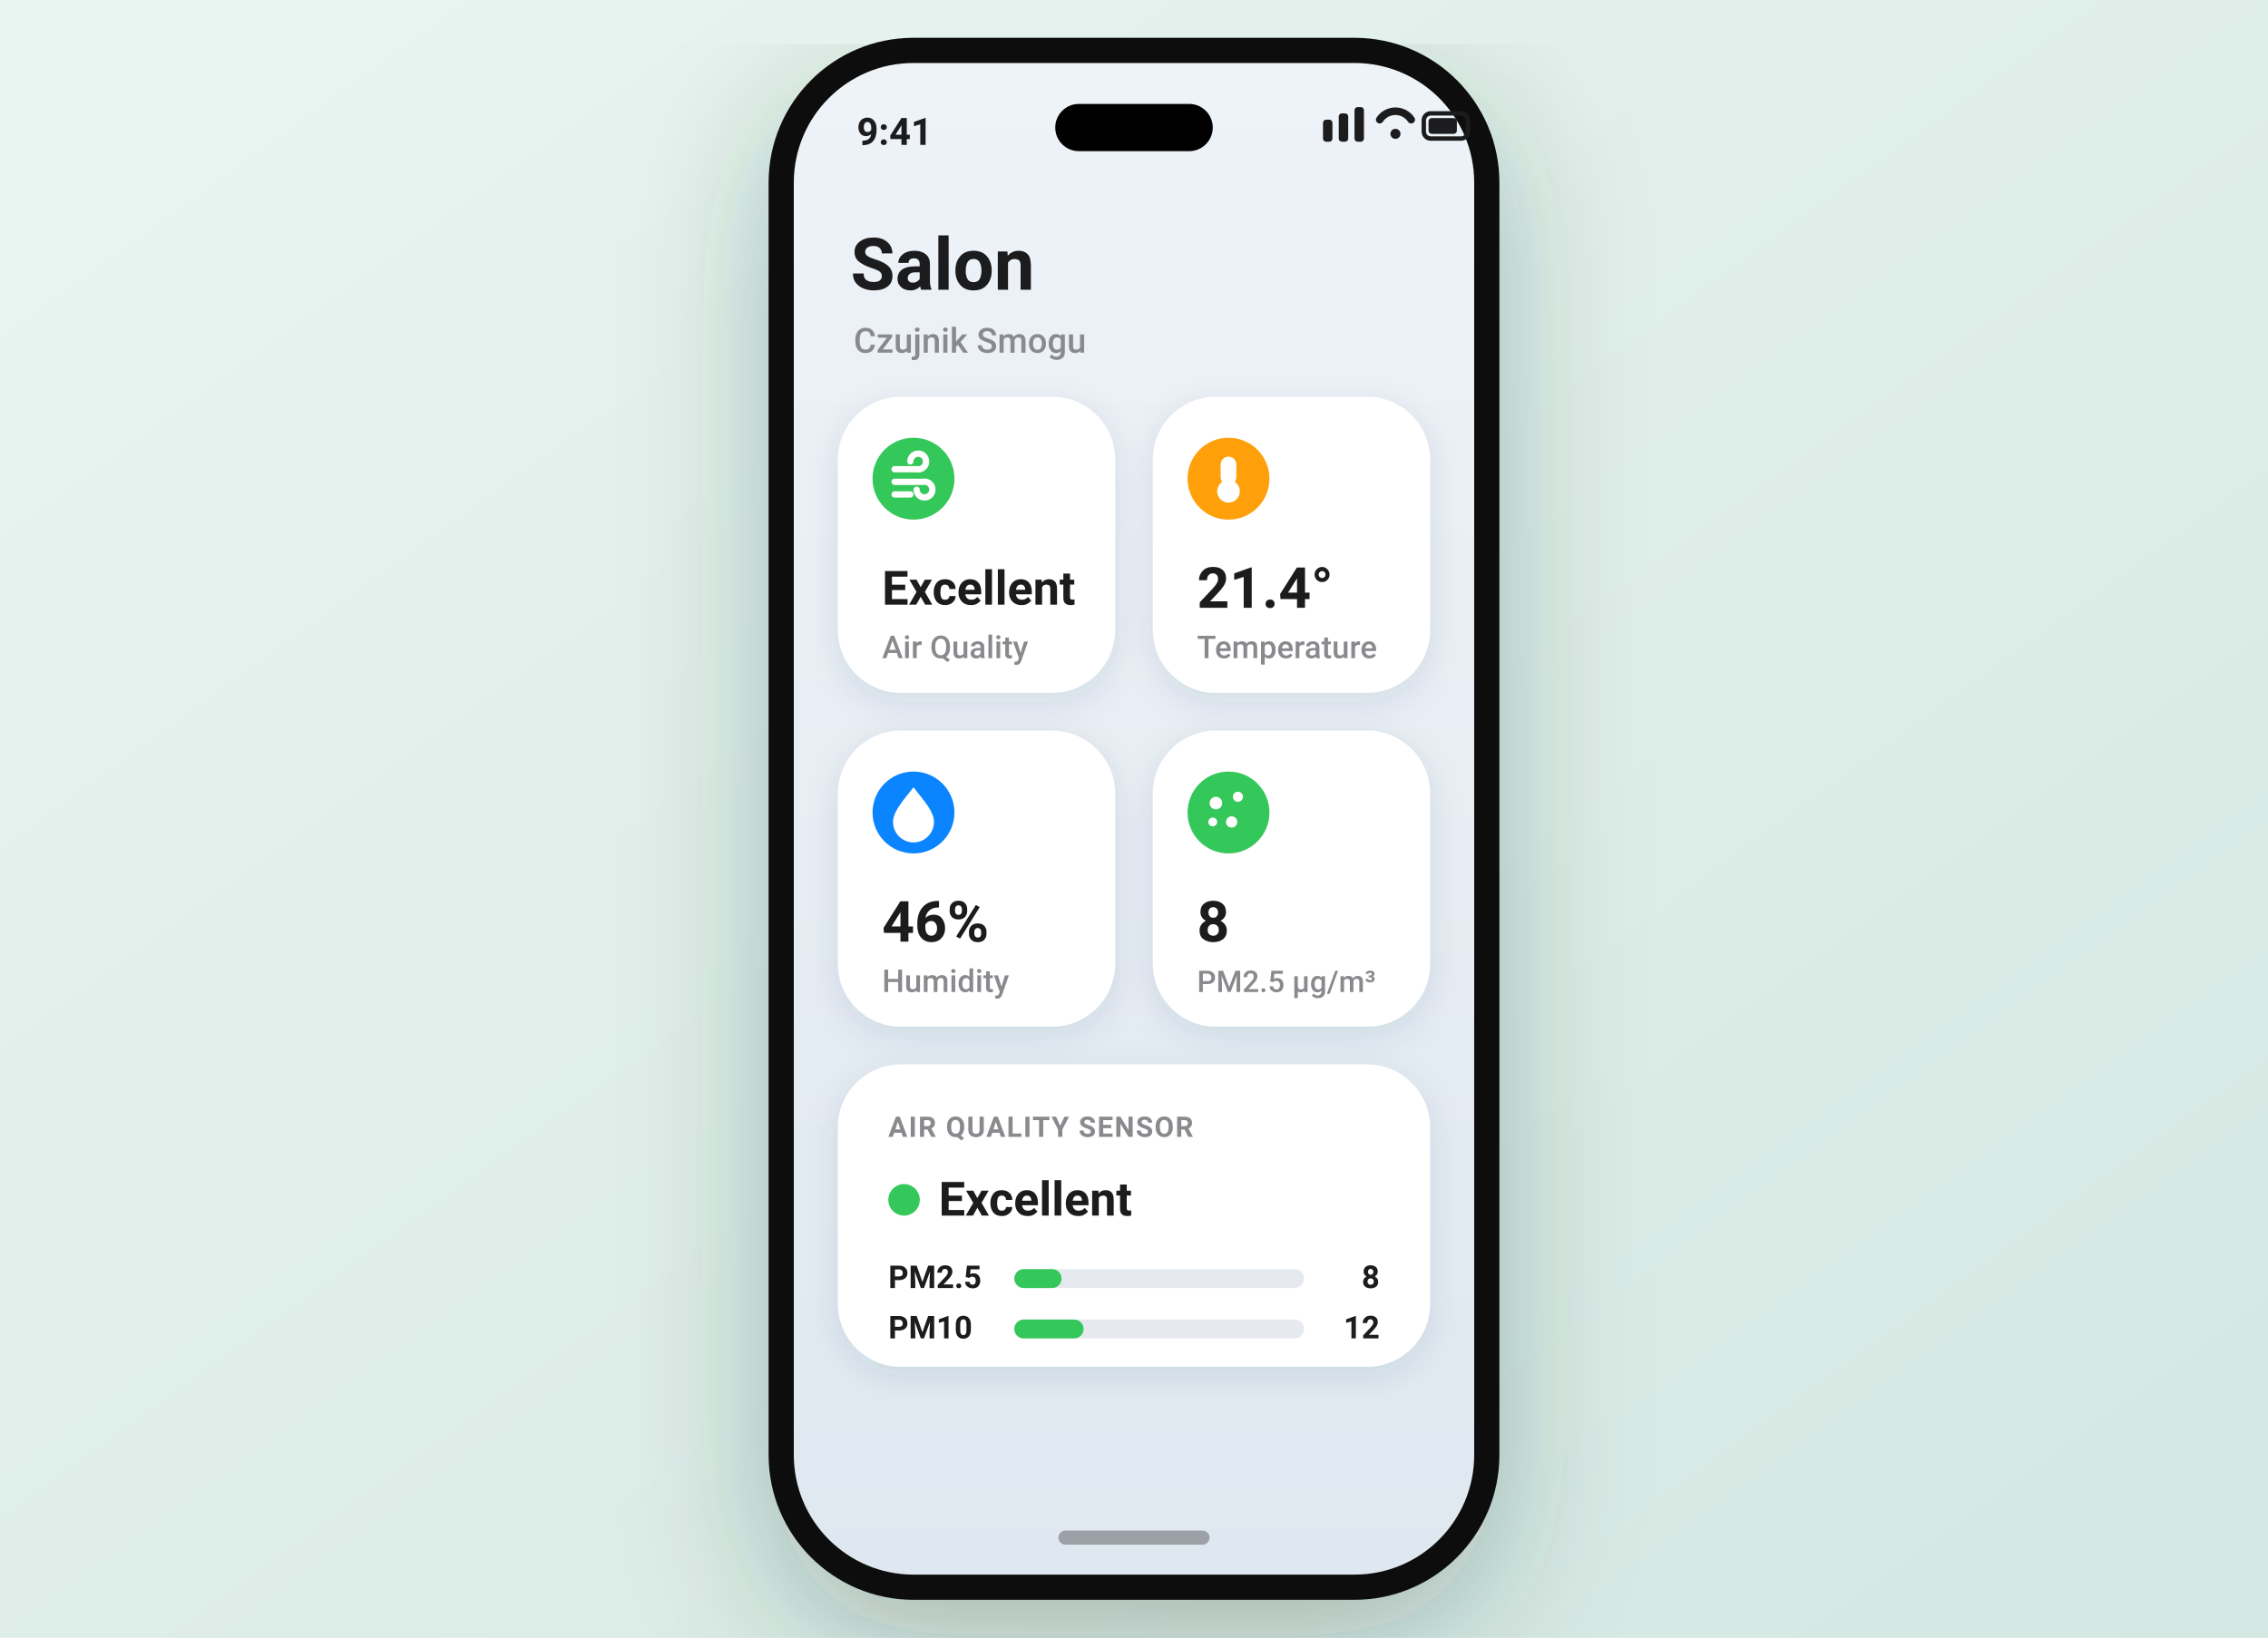
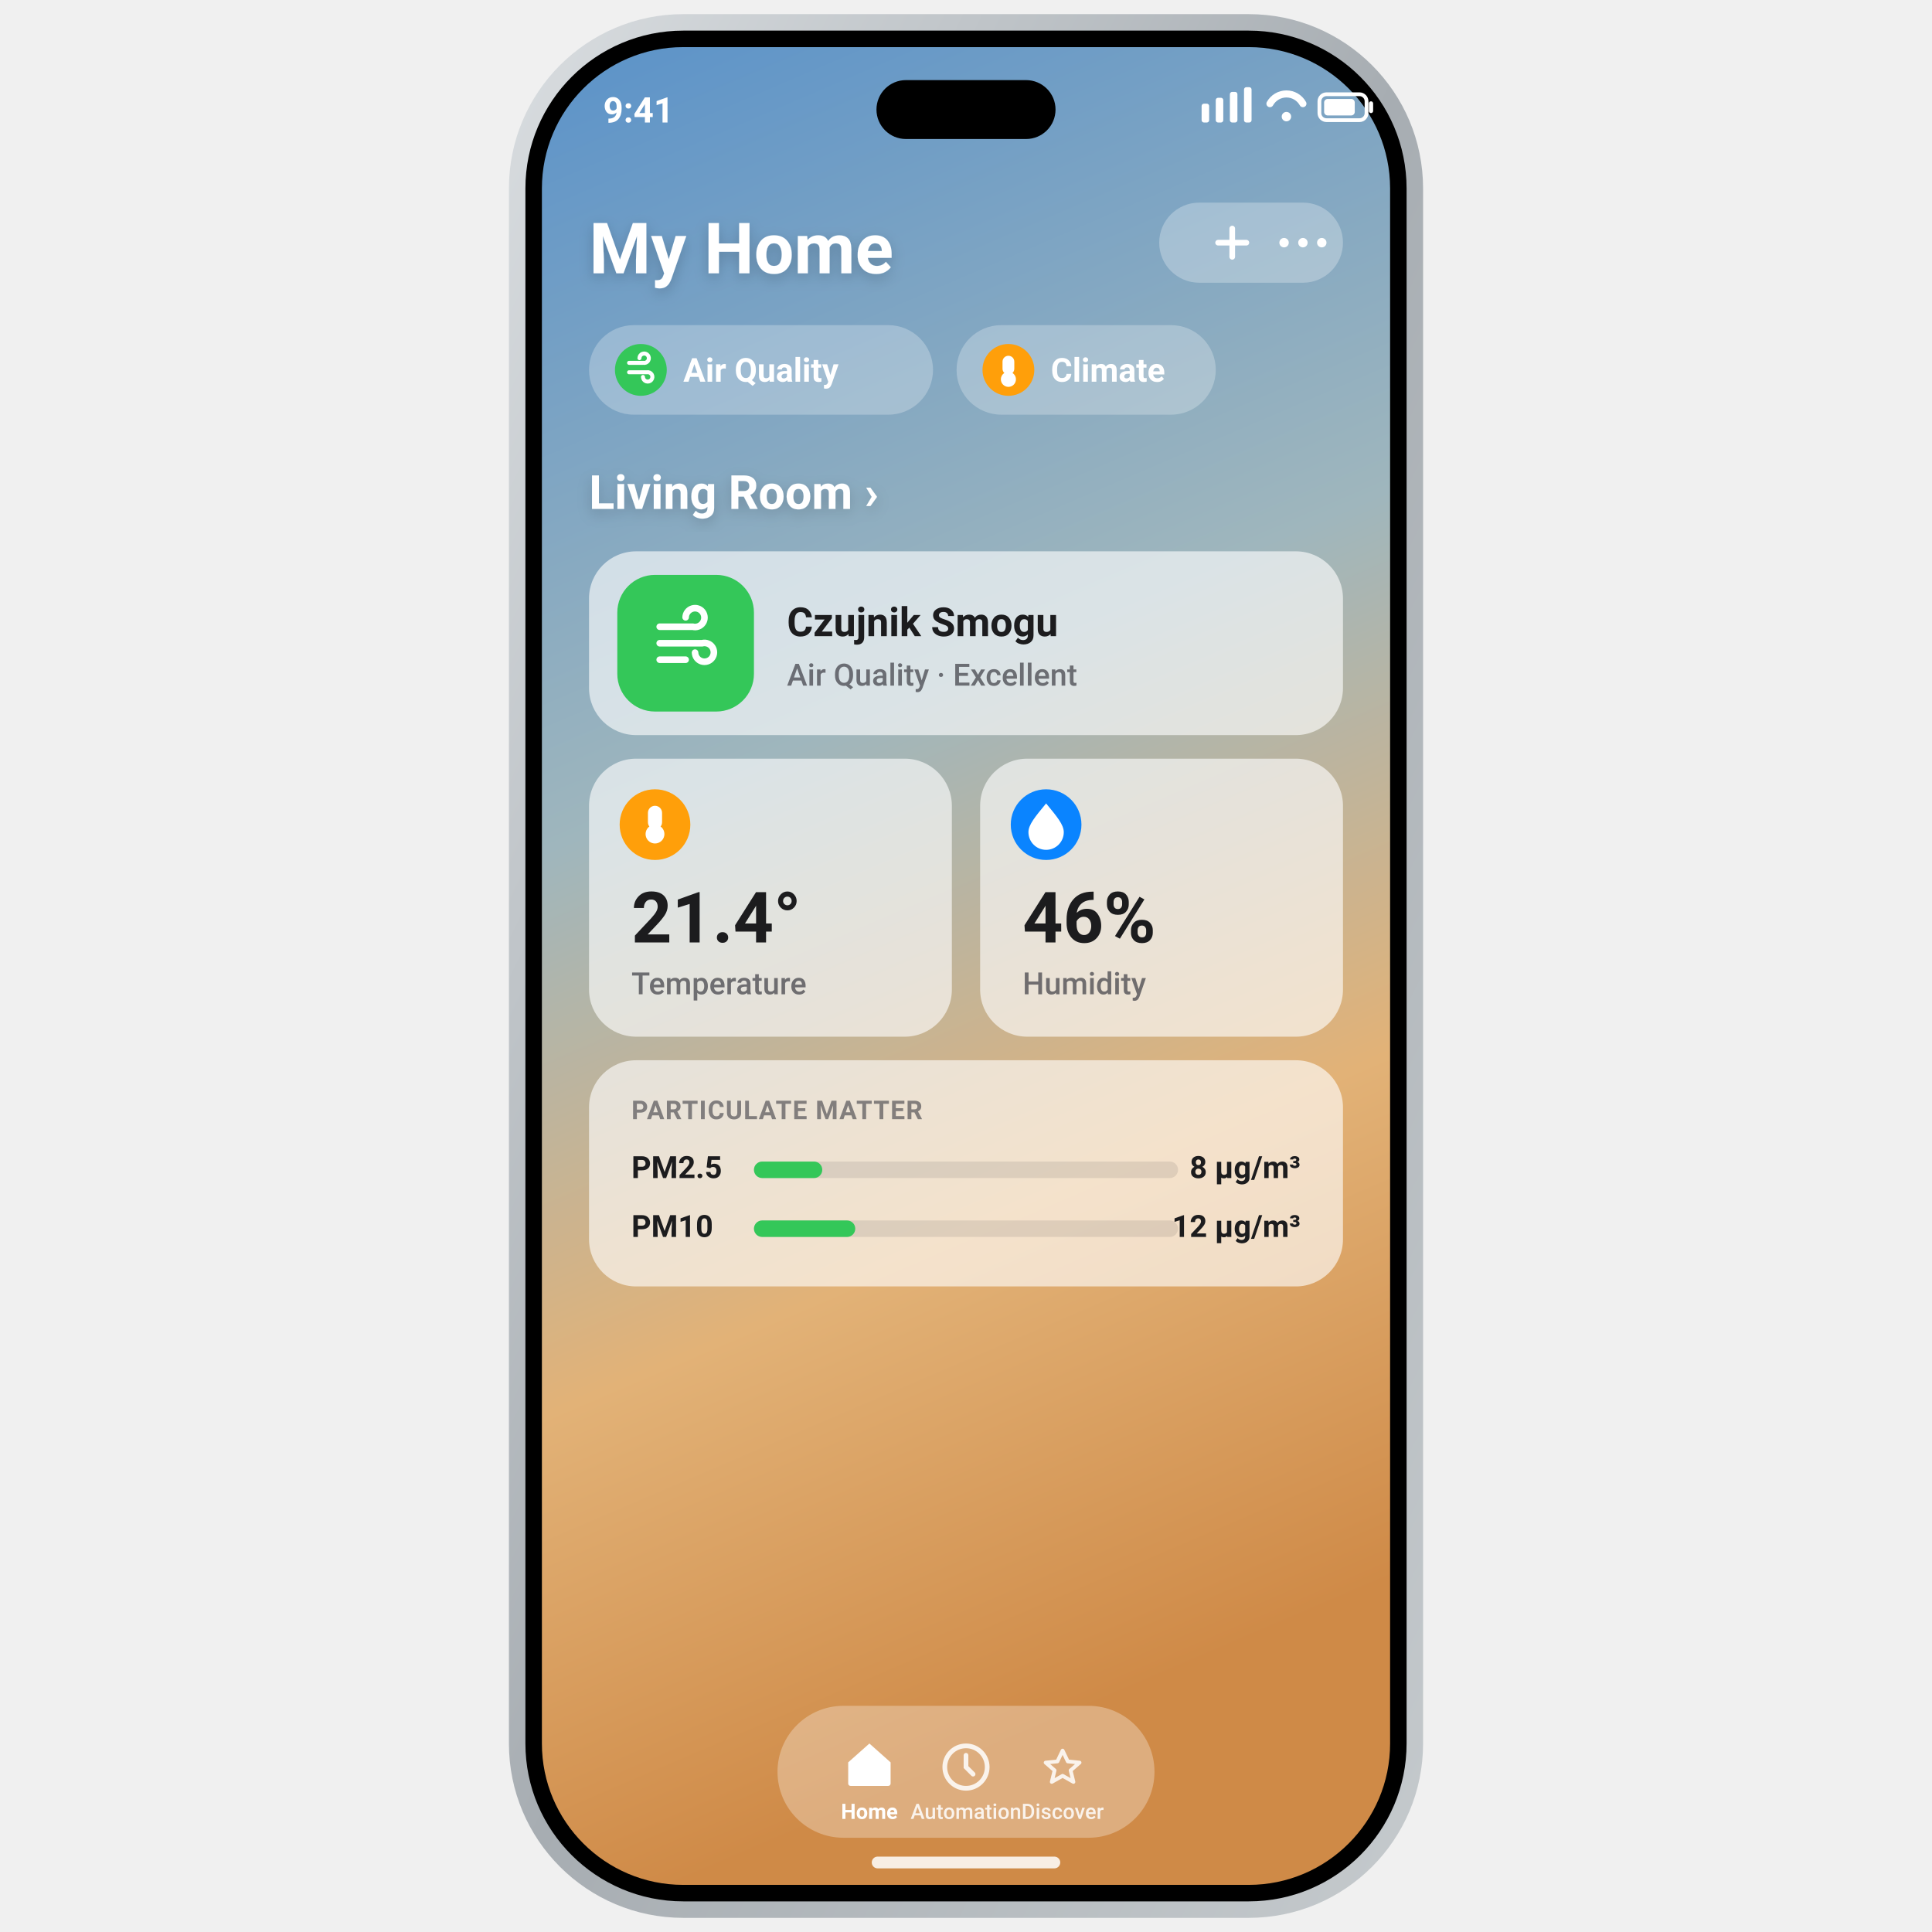
- <svg xmlns="http://www.w3.org/2000/svg" width="720" height="520" viewBox="0 0 720 520" font-family="-apple-system, BlinkMacSystemFont, 'Segoe UI', Roboto, Helvetica, Arial, sans-serif">
+ <svg xmlns="http://www.w3.org/2000/svg" width="820" height="820" viewBox="0 0 820 820" font-family="-apple-system, BlinkMacSystemFont, 'SF Pro Display', 'Segoe UI', Roboto, Helvetica, Arial, sans-serif">
  <defs>
-     <linearGradient id="canvas" x1="0" y1="0" x2="1" y2="1">
-       <stop offset="0" stop-color="#e9f5f0" />
-       <stop offset="1" stop-color="#d4e7e2" />
+     <linearGradient id="frame" x1="0" y1="0" x2="1" y2="1">
+       <stop offset="0" stop-color="#d9dde0" />
+       <stop offset="0.5" stop-color="#a7adb2" />
+       <stop offset="1" stop-color="#c5cacd" />
    </linearGradient>
-     <linearGradient id="wall" x1="0" y1="0" x2="0" y2="1">
-       <stop offset="0" stop-color="#eef3f8" />
-       <stop offset="1" stop-color="#dfe8f0" />
+     <linearGradient id="wp" x1="0" y1="0" x2="0.2" y2="1">
+       <stop offset="0" stop-color="#5c93c9" />
+       <stop offset="0.42" stop-color="#9fb6bd" />
+       <stop offset="0.72" stop-color="#e2b277" />
+       <stop offset="1" stop-color="#cf8a47" />
    </linearGradient>
-     <filter id="phoneShadow" x="-30%" y="-30%" width="160%" height="160%">
-       <feDropShadow dx="0" dy="14" stdDeviation="22" flood-color="#143b33" flood-opacity="0.28" />
-     </filter>
-     <filter id="tileShadow" x="-40%" y="-40%" width="180%" height="180%">
-       <feDropShadow dx="0" dy="3" stdDeviation="5" flood-color="#1b2b4a" flood-opacity="0.10" />
+     <filter id="ds" x="-30%" y="-30%" width="160%" height="160%">
+       <feDropShadow dx="0" dy="2" stdDeviation="3" flood-color="#000000" flood-opacity="0.18" />
    </filter>
  </defs>
-   <rect width="720" height="520" fill="url(#canvas)" />
-   <g filter="url(#phoneShadow)">
-     <rect x="244" y="12" width="232" height="496" rx="46" fill="#0c0c0e" />
+   <g transform="translate(210,0)">
+     <rect x="6" y="6" width="388" height="808" rx="74" fill="url(#frame)" />
+     <rect x="13" y="13" width="374" height="794" rx="67" fill="#000000" />
+     <rect x="20" y="20" width="360" height="780" rx="60" fill="url(#wp)" />
+     <rect x="162" y="34" width="76" height="25" rx="12.5" fill="#000000" />
+     <text x="46" y="52" fill="#ffffff" font-size="15" font-weight="600">9:41</text>
+     <g fill="#ffffff">
+       <rect x="300" y="44" width="3.2" height="8" rx="1" />
+       <rect x="306" y="41.5" width="3.2" height="10.5" rx="1" />
+       <rect x="312" y="39" width="3.2" height="13" rx="1" />
+       <rect x="318" y="37" width="3.2" height="15" rx="1" />
+       <path d="M329 44 a8 8 0 0 1 14 0" fill="none" stroke="#ffffff" stroke-width="3" stroke-linecap="round" />
+       <circle cx="336" cy="49.5" r="2" />
+       <rect x="350" y="40" width="20" height="11" rx="3" fill="none" stroke="#ffffff" stroke-width="1.6" />
+       <rect x="352" y="42" width="13" height="7" rx="1.5" fill="#ffffff" />
+       <rect x="371" y="43" width="1.8" height="5" rx="0.9" fill="#ffffff" />
+     </g>
+     <text x="40" y="116" fill="#ffffff" font-size="30" font-weight="700" filter="url(#ds)">My Home</text>
+     <rect x="282" y="86" width="78" height="34" rx="17" fill="#ffffff" fill-opacity="0.28" />
+     <line x1="307" y1="103" x2="319" y2="103" stroke="#ffffff" stroke-width="2.4" stroke-linecap="round" />
+     <line x1="313" y1="97" x2="313" y2="109" stroke="#ffffff" stroke-width="2.4" stroke-linecap="round" />
+     <g fill="#ffffff">
+       <circle cx="335" cy="103" r="2" />
+       <circle cx="343" cy="103" r="2" />
+       <circle cx="351" cy="103" r="2" />
+     </g>
+     <g>
+       <rect x="40" y="138" width="146" height="38" rx="19" fill="#ffffff" fill-opacity="0.26" />
+       <circle cx="62" cy="157" r="11" fill="#34c759" />
+       <g stroke="#ffffff" stroke-width="1.7" stroke-linecap="round" fill="none">
+         <path d="M57 154 h6 a2 2 0 1 0 -1.6 -2" />
+         <path d="M57 158 h7.5 a2 2 0 1 1 -1.6 2" />
+       </g>
+       <text x="80" y="162" fill="#ffffff" font-size="14" font-weight="600">Air Quality</text>
+       <rect x="196" y="138" width="110" height="38" rx="19" fill="#ffffff" fill-opacity="0.26" />
+       <circle cx="218" cy="157" r="11" fill="#ff9f0a" />
+       <rect x="215.5" y="151" width="5" height="8" rx="2.5" fill="#ffffff" />
+       <circle cx="218" cy="161" r="3.2" fill="#ffffff" />
+       <text x="236" y="162" fill="#ffffff" font-size="14" font-weight="600">Climate</text>
+     </g>
+     <text x="40" y="216" fill="#ffffff" font-size="20" font-weight="700" filter="url(#ds)">Living Room ›</text>
+     <rect x="40" y="234" width="320" height="78" rx="20" fill="#ffffff" fill-opacity="0.62" />
+     <rect x="52" y="244" width="58" height="58" rx="16" fill="#34c759" />
+     <g stroke="#ffffff" stroke-width="2.8" stroke-linecap="round" fill="none">
+       <path d="M70 266 h14 a4 4 0 1 0 -3 -4" />
+       <path d="M70 273 h18 a4 4 0 1 1 -3 4" />
+       <path d="M70 280 h11" />
+     </g>
+     <text x="124" y="270" fill="#1c1c1e" font-size="17" font-weight="700">Czujnik Smogu</text>
+     <text x="124" y="291" fill="#3c3c43" fill-opacity="0.7" font-size="13" font-weight="500">Air Quality · Excellent</text>
+     <rect x="40" y="322" width="154" height="118" rx="20" fill="#ffffff" fill-opacity="0.62" />
+     <circle cx="68" cy="350" r="15" fill="#ff9f0a" />
+     <rect x="65" y="342" width="6" height="10" rx="3" fill="#ffffff" />
+     <circle cx="68" cy="354" r="4" fill="#ffffff" />
+     <text x="58" y="400" fill="#1c1c1e" font-size="30" font-weight="700">21.4°</text>
+     <text x="58" y="422" fill="#3c3c43" fill-opacity="0.7" font-size="13" font-weight="500">Temperature</text>
+     <rect x="206" y="322" width="154" height="118" rx="20" fill="#ffffff" fill-opacity="0.62" />
+     <circle cx="234" cy="350" r="15" fill="#0a84ff" />
+     <path d="M234 341 c4.6 5.6 7.5 9 7.5 12.2 a7.5 7.5 0 1 1 -15 0 c0 -3.2 2.9 -6.6 7.5 -12.2 Z" fill="#ffffff" />
+     <text x="224" y="400" fill="#1c1c1e" font-size="30" font-weight="700">46%</text>
+     <text x="224" y="422" fill="#3c3c43" fill-opacity="0.7" font-size="13" font-weight="500">Humidity</text>
+     <rect x="40" y="450" width="320" height="96" rx="20" fill="#ffffff" fill-opacity="0.62" />
+     <text x="58" y="475" fill="#3c3c43" fill-opacity="0.6" font-size="11" font-weight="600" letter-spacing="0.4">PARTICULATE MATTER</text>
+     <text x="58" y="500" fill="#1c1c1e" font-size="13" font-weight="600">PM2.5</text>
+     <rect x="110" y="493" width="180" height="7" rx="3.5" fill="#1c1c1e" fill-opacity="0.1" />
+     <rect x="110" y="493" width="29" height="7" rx="3.5" fill="#34c759" />
+     <text x="342" y="500" fill="#1c1c1e" font-size="13" font-weight="600" text-anchor="end">8 µg/m³</text>
+     <text x="58" y="525" fill="#1c1c1e" font-size="13" font-weight="600">PM10</text>
+     <rect x="110" y="518" width="180" height="7" rx="3.5" fill="#1c1c1e" fill-opacity="0.1" />
+     <rect x="110" y="518" width="43" height="7" rx="3.5" fill="#34c759" />
+     <text x="342" y="525" fill="#1c1c1e" font-size="13" font-weight="600" text-anchor="end">12 µg/m³</text>
+     <rect x="120" y="724" width="160" height="56" rx="28" fill="#ffffff" fill-opacity="0.3" />
+     <g>
+       <path d="M150 748 l9 -8 l9 8 v9 a1 1 0 0 1 -1 1 h-16 a1 1 0 0 1 -1 -1 Z" fill="#ffffff" />
+       <text x="159" y="772" fill="#ffffff" font-size="9" font-weight="600" text-anchor="middle">Home</text>
+       <circle cx="200" cy="750" r="9" fill="none" stroke="#ffffff" stroke-opacity="0.85" stroke-width="2" />
+       <path d="M200 745 v5 l3 3" fill="none" stroke="#ffffff" stroke-opacity="0.85" stroke-width="2" stroke-linecap="round" />
+       <text x="200" y="772" fill="#ffffff" fill-opacity="0.85" font-size="9" font-weight="500" text-anchor="middle">Automation</text>
+       <path d="M241 743 l2.2 4.6 l5 0.5 l-3.8 3.3 l1.2 4.9 l-4.6 -2.6 l-4.6 2.6 l1.2 -4.9 l-3.8 -3.3 l5 -0.5 Z" fill="none" stroke="#ffffff" stroke-opacity="0.85" stroke-width="1.6" stroke-linejoin="round" />
+       <text x="241" y="772" fill="#ffffff" fill-opacity="0.85" font-size="9" font-weight="500" text-anchor="middle">Discover</text>
+     </g>
+     <rect x="160" y="788" width="80" height="5" rx="2.5" fill="#ffffff" opacity="0.85" />
  </g>
-   <rect x="252" y="20" width="216" height="480" rx="38" fill="url(#wall)" />
-   <rect x="335" y="33" width="50" height="15" rx="7.5" fill="#000000" />
-   <text x="272" y="46" fill="#1c1c1e" font-size="12" font-weight="600">9:41</text>
-   <g fill="#1c1c1e">
-     <rect x="420" y="38" width="3" height="7" rx="1" />
-     <rect x="425" y="36" width="3" height="9" rx="1" />
-     <rect x="430" y="34" width="3" height="11" rx="1" />
-     <path d="M438 38 a6 6 0 0 1 10 0" fill="none" stroke="#1c1c1e" stroke-width="2.4" stroke-linecap="round" />
-     <circle cx="443" cy="42.5" r="1.6" />
-     <rect x="452" y="36" width="14" height="8" rx="2.2" fill="none" stroke="#1c1c1e" stroke-width="1.4" />
-     <rect x="453.5" y="37.5" width="9" height="5" rx="1" fill="#1c1c1e" />
-   </g>
-   <text x="270" y="92" fill="#1c1c1e" font-size="23" font-weight="700">Salon</text>
-   <text x="271" y="112" fill="#8a8a8e" font-size="11" font-weight="500">Czujnik Smogu</text>
-   <g filter="url(#tileShadow)">
-     <rect x="266" y="126" width="88" height="94" rx="20" fill="#ffffff" />
-   </g>
-   <circle cx="290" cy="152" r="13" fill="#34c759" />
-   <g stroke="#ffffff" stroke-width="2" stroke-linecap="round" fill="none">
-     <path d="M284 149 h7 a2.5 2.5 0 1 0 -2 -2.5" />
-     <path d="M284 153 h9 a2.5 2.5 0 1 1 -2 2.5" />
-     <path d="M284 157 h5" />
-   </g>
-   <text x="280" y="192" fill="#1c1c1e" font-size="15" font-weight="700">Excellent</text>
-   <text x="280" y="209" fill="#8a8a8e" font-size="10" font-weight="500">Air Quality</text>
-   <g filter="url(#tileShadow)">
-     <rect x="366" y="126" width="88" height="94" rx="20" fill="#ffffff" />
-   </g>
-   <circle cx="390" cy="152" r="13" fill="#ff9f0a" />
-   <rect x="387.5" y="145" width="5" height="9" rx="2.5" fill="#ffffff" />
-   <circle cx="390" cy="156" r="3.6" fill="#ffffff" />
-   <text x="380" y="193" fill="#1c1c1e" font-size="18" font-weight="700">21.4°</text>
-   <text x="380" y="209" fill="#8a8a8e" font-size="10" font-weight="500">Temperature</text>
-   <g filter="url(#tileShadow)">
-     <rect x="266" y="232" width="88" height="94" rx="20" fill="#ffffff" />
-   </g>
-   <circle cx="290" cy="258" r="13" fill="#0a84ff" />
-   <path d="M290 250 c4 5 6.5 8 6.5 11 a6.5 6.5 0 1 1 -13 0 c0 -3 2.5 -6 6.5 -11 Z" fill="#ffffff" />
-   <text x="280" y="299" fill="#1c1c1e" font-size="18" font-weight="700">46%</text>
-   <text x="280" y="315" fill="#8a8a8e" font-size="10" font-weight="500">Humidity</text>
-   <g filter="url(#tileShadow)">
-     <rect x="366" y="232" width="88" height="94" rx="20" fill="#ffffff" />
-   </g>
-   <circle cx="390" cy="258" r="13" fill="#34c759" />
-   <g fill="#ffffff">
-     <circle cx="386" cy="255" r="2" />
-     <circle cx="393" cy="253" r="1.6" />
-     <circle cx="391" cy="261" r="1.8" />
-     <circle cx="385" cy="261" r="1.4" />
-   </g>
-   <text x="380" y="299" fill="#1c1c1e" font-size="18" font-weight="700">8</text>
-   <text x="380" y="315" fill="#8a8a8e" font-size="9.5" font-weight="500">PM2.5 µg/m³</text>
-   <g filter="url(#tileShadow)">
-     <rect x="266" y="338" width="188" height="96" rx="20" fill="#ffffff" />
-   </g>
-   <text x="282" y="361" fill="#8a8a8e" font-size="9" font-weight="600" letter-spacing="0.4">AIR QUALITY SENSOR</text>
-   <circle cx="287" cy="381" r="5" fill="#34c759" />
-   <text x="298" y="386" fill="#1c1c1e" font-size="15" font-weight="700">Excellent</text>
-   <text x="282" y="409" fill="#1c1c1e" font-size="10" font-weight="600">PM2.5</text>
-   <rect x="322" y="403" width="92" height="6" rx="3" fill="#e6eaef" />
-   <rect x="322" y="403" width="15" height="6" rx="3" fill="#34c759" />
-   <text x="438" y="409" fill="#1c1c1e" font-size="10" font-weight="600" text-anchor="end">8</text>
-   <text x="282" y="425" fill="#1c1c1e" font-size="10" font-weight="600">PM10</text>
-   <rect x="322" y="419" width="92" height="6" rx="3" fill="#e6eaef" />
-   <rect x="322" y="419" width="22" height="6" rx="3" fill="#34c759" />
-   <text x="438" y="425" fill="#1c1c1e" font-size="10" font-weight="600" text-anchor="end">12</text>
-   <rect x="336" y="486" width="48" height="4.5" rx="2.25" fill="#1c1c1e" opacity="0.35" />
</svg>
